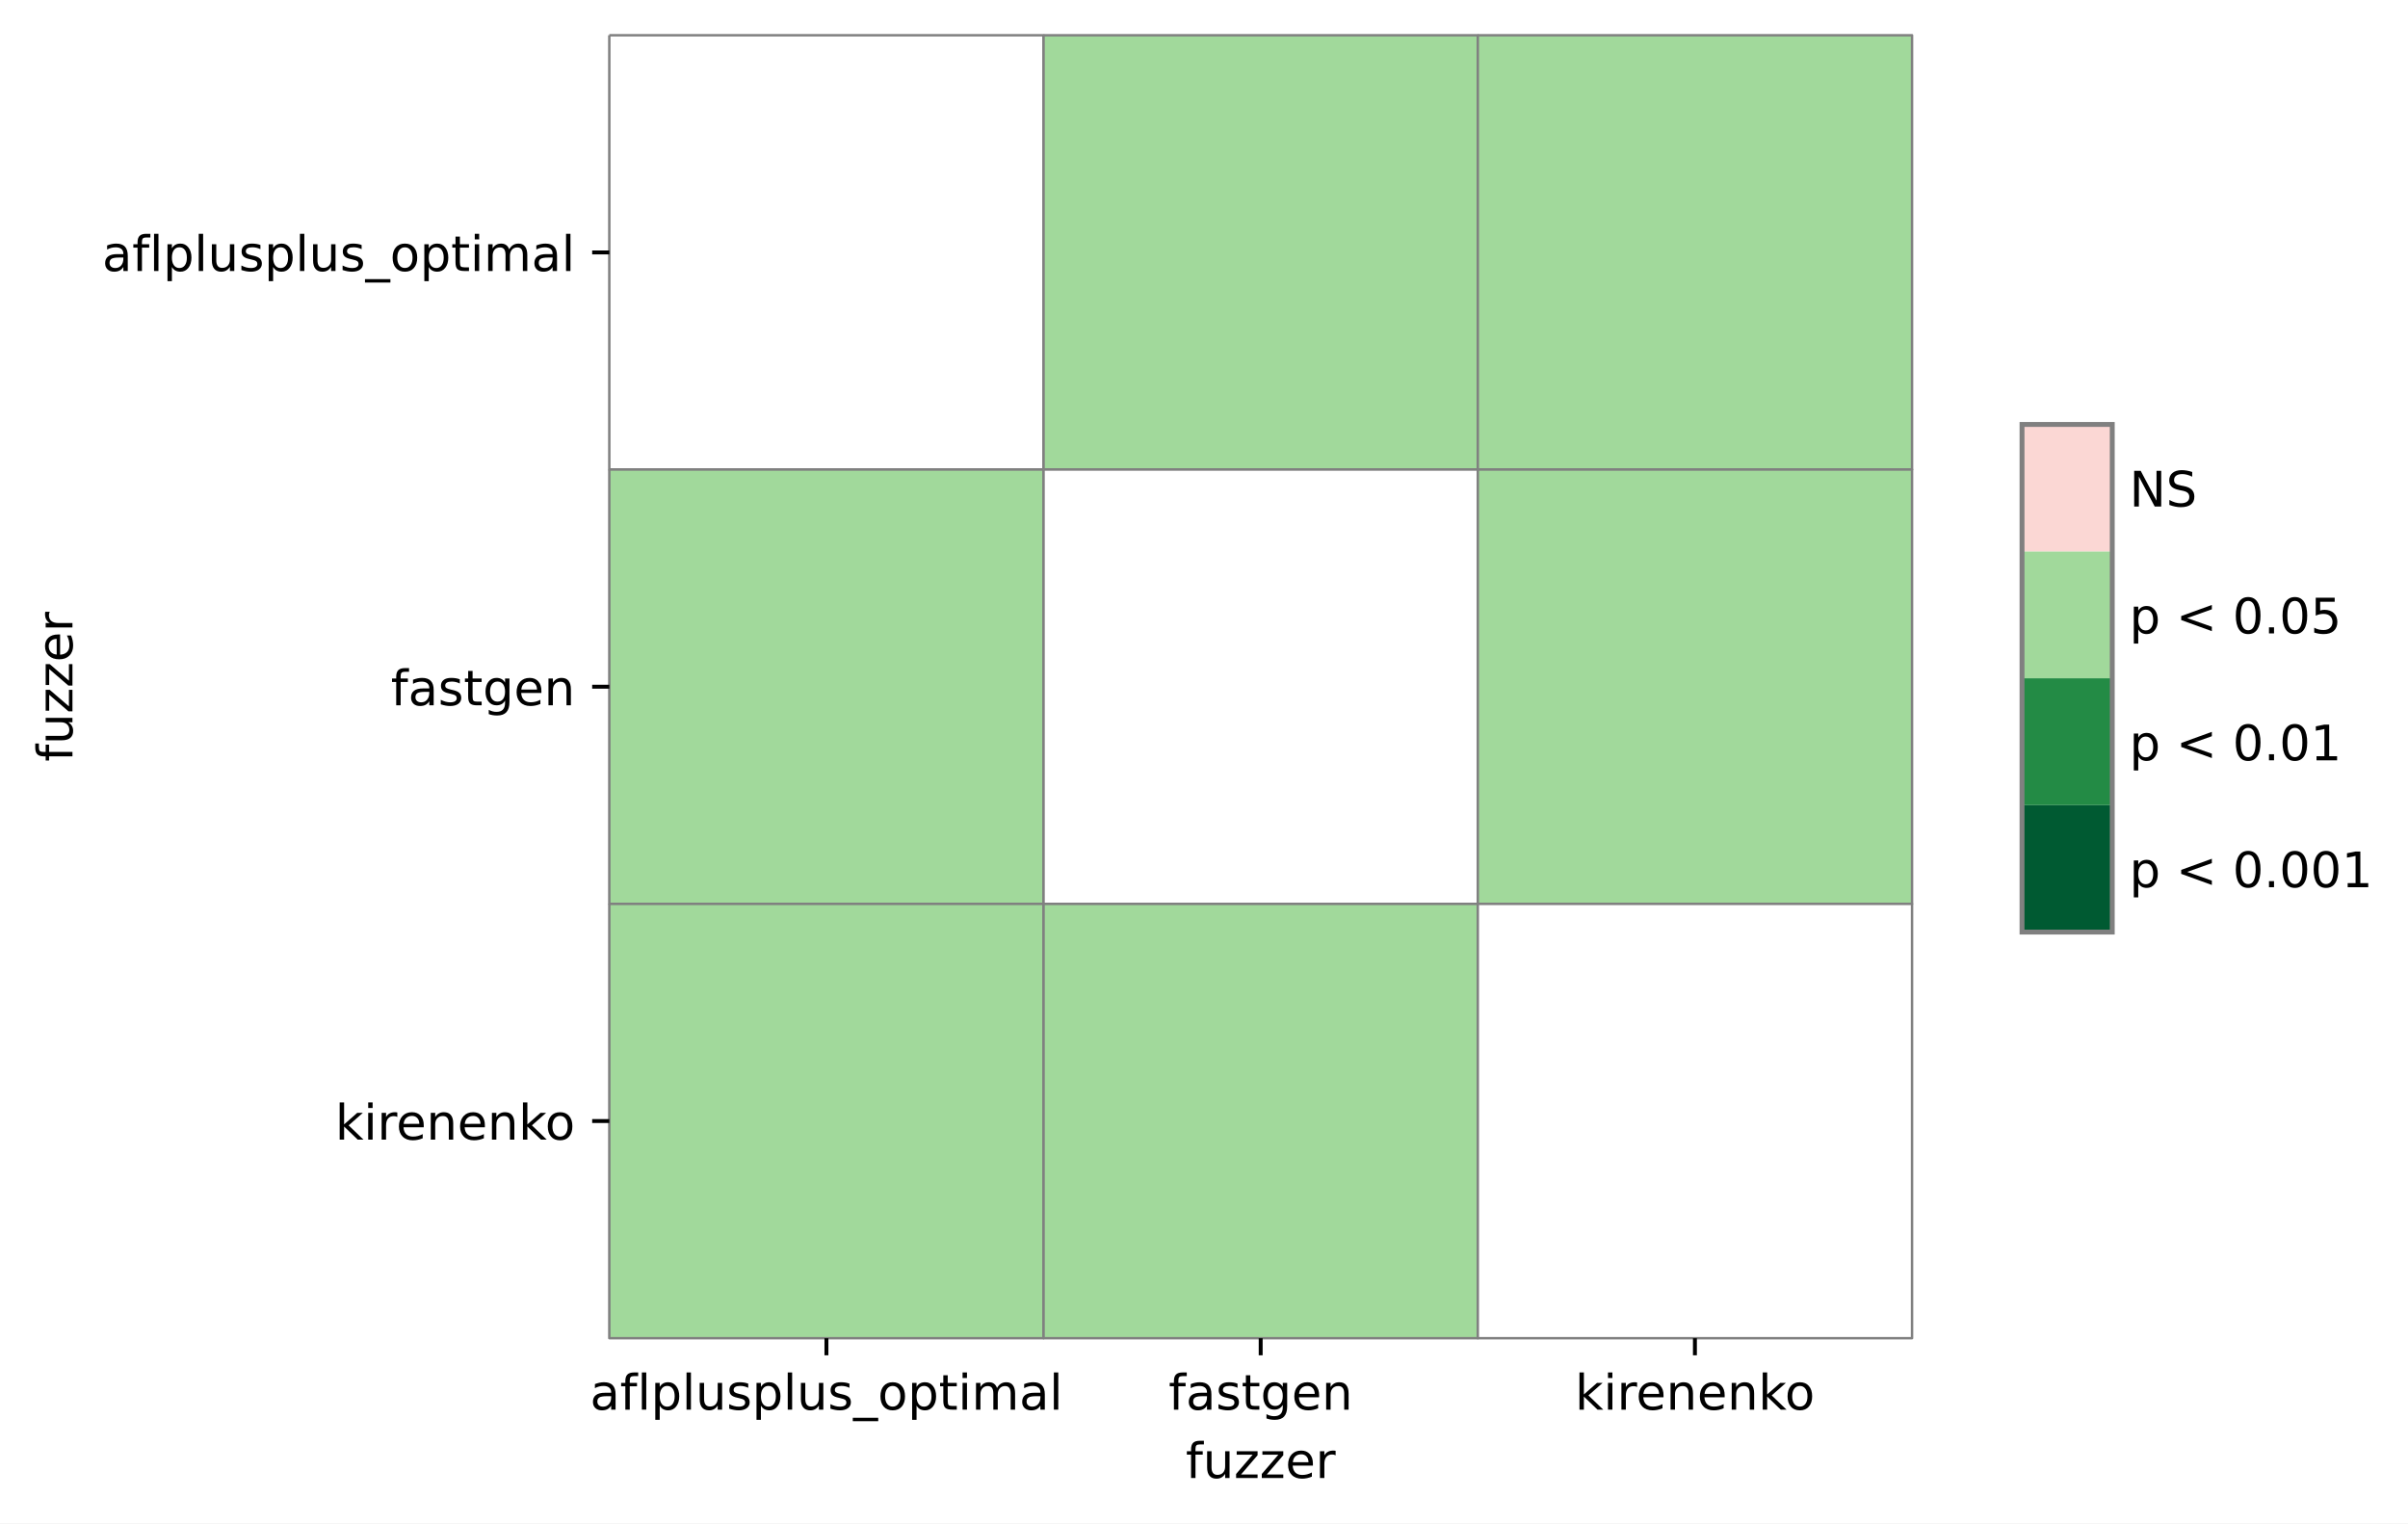
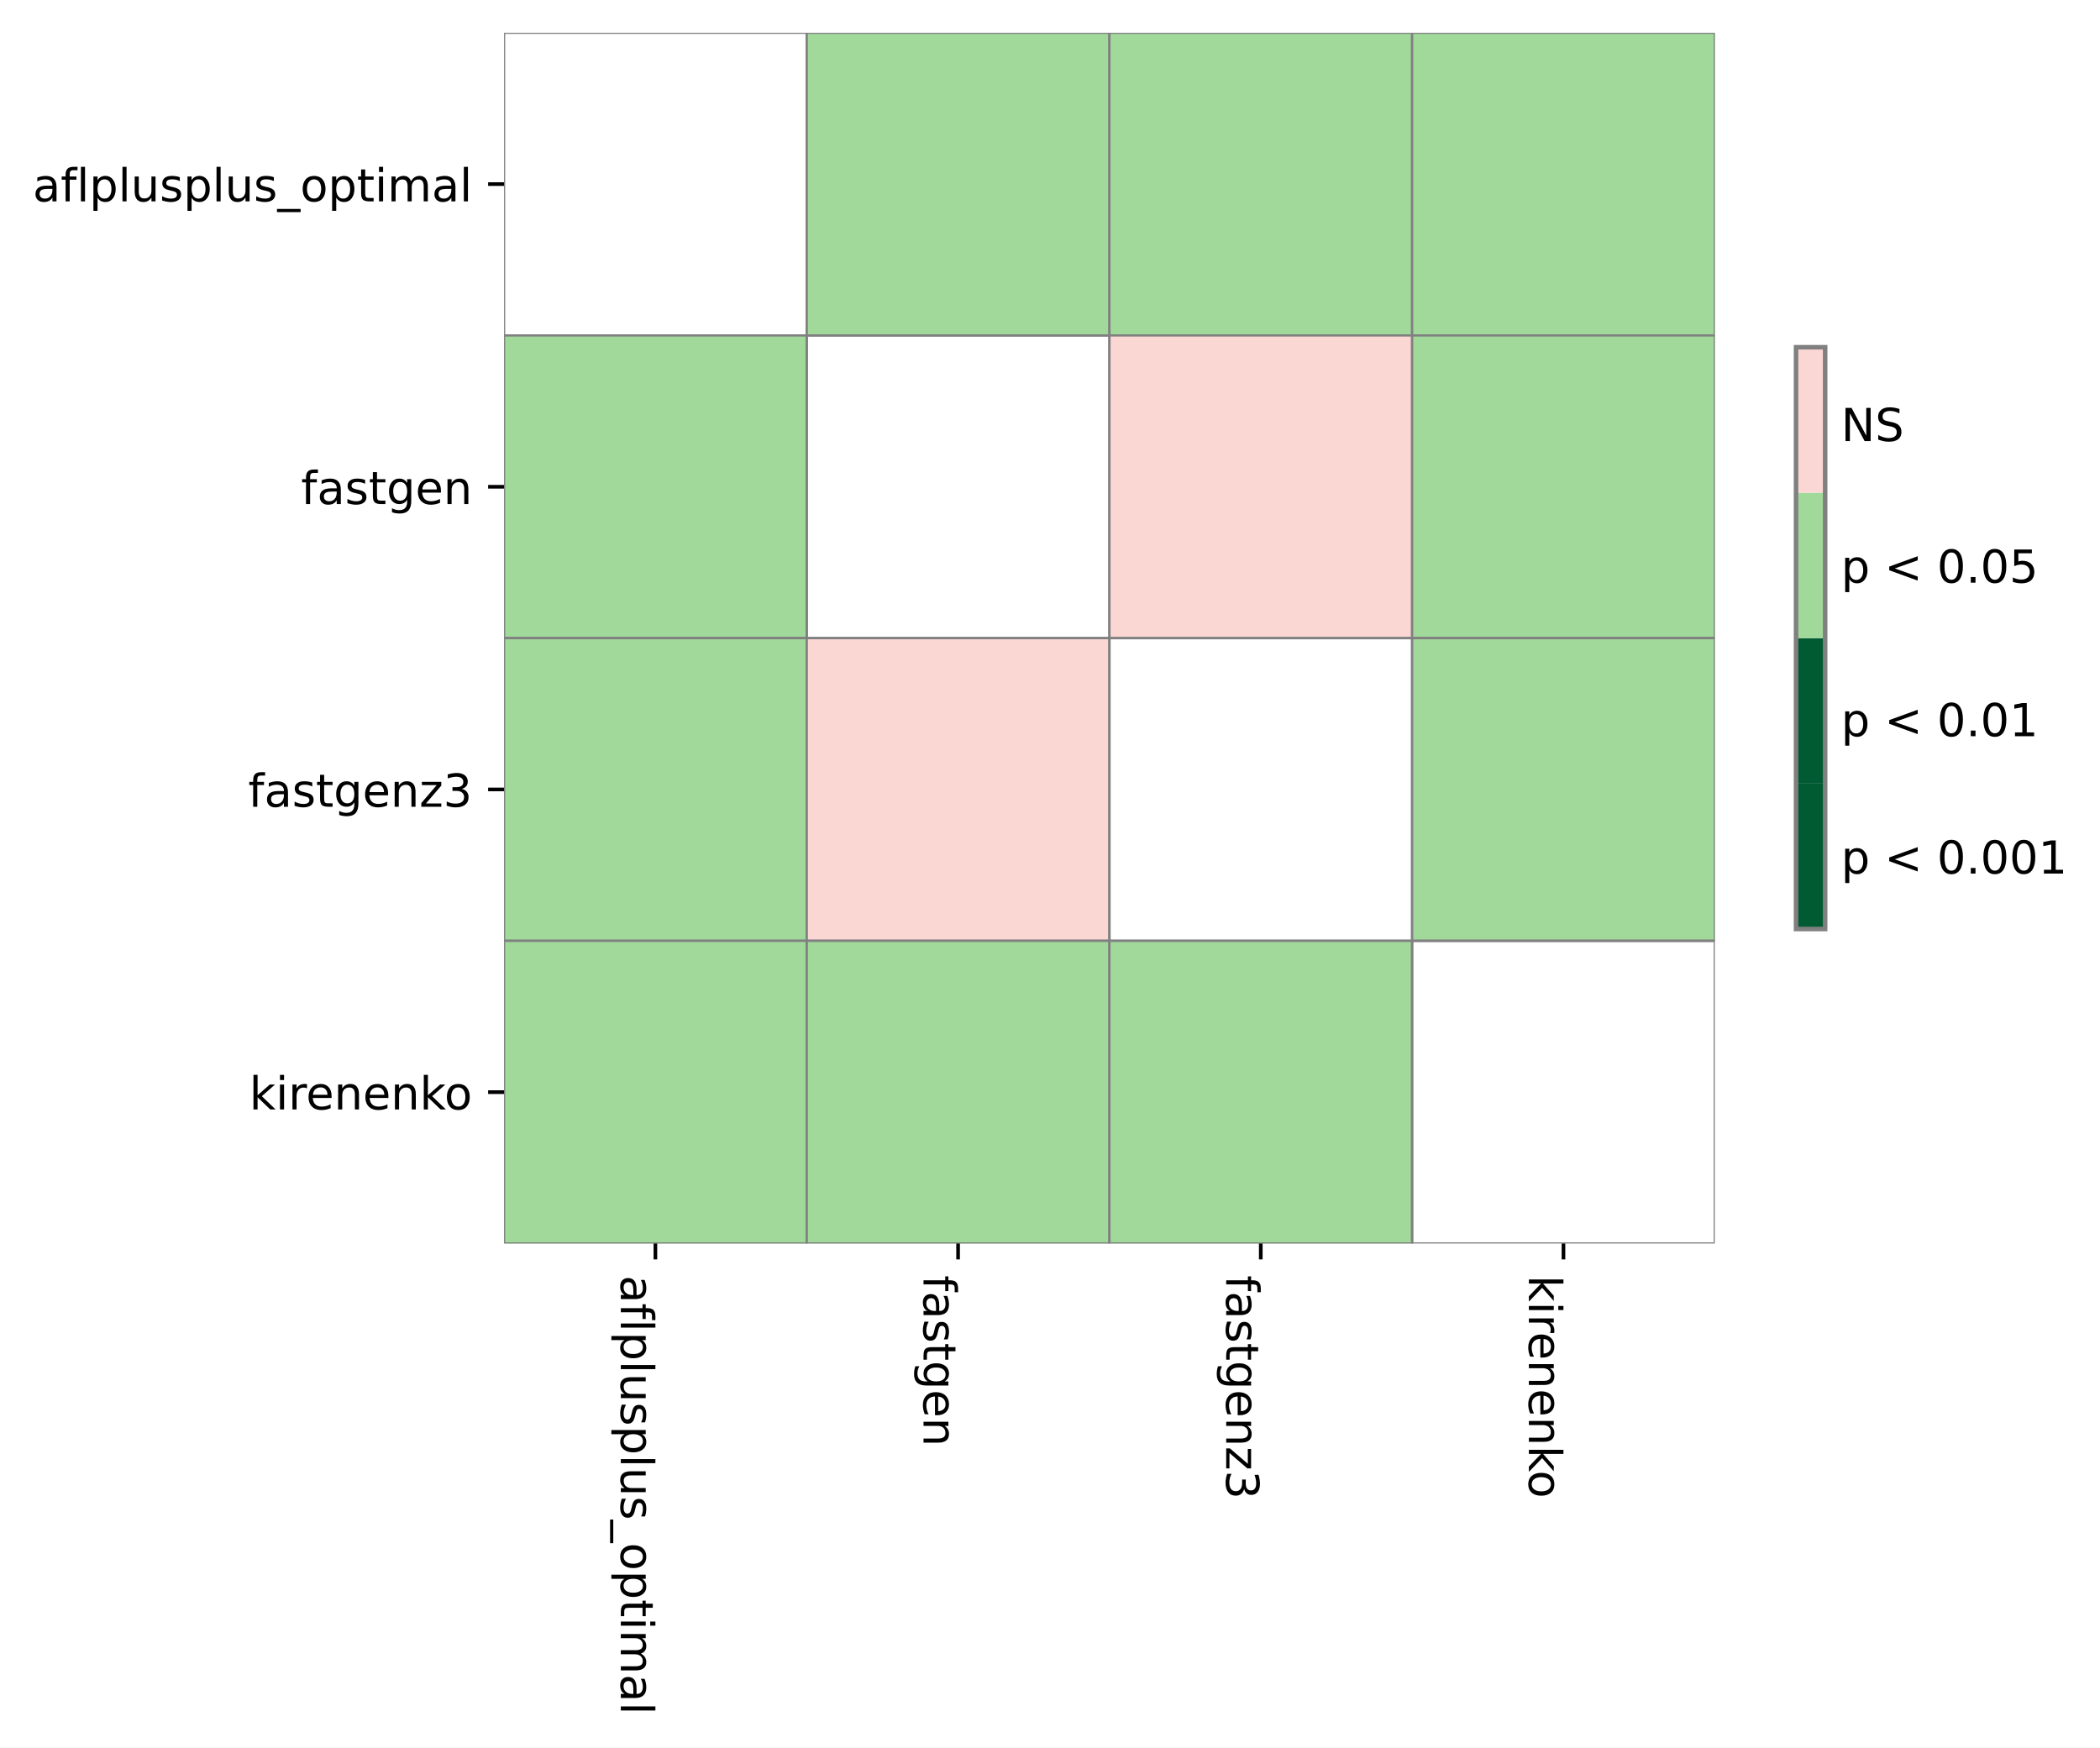
- <svg xmlns="http://www.w3.org/2000/svg" xmlns:xlink="http://www.w3.org/1999/xlink" height="311.146pt" version="1.1" viewBox="0 0 491.885 311.146" width="491.885pt">
+ <svg xmlns="http://www.w3.org/2000/svg" xmlns:xlink="http://www.w3.org/1999/xlink" height="384.098pt" version="1.1" viewBox="0 0 461.56 384.098" width="461.56pt">
  <defs>
    <style type="text/css">*{stroke-linecap:butt;stroke-linejoin:round;}</style>
  </defs>
  <g id="figure_1">
    <g id="patch_1">
-       <path d="M 0 311.146  L 491.885 311.146  L 491.885 0  L 0 0  z " style="fill:#ffffff;" />
+       <path d="M 0 384.098  L 461.56 384.098  L 461.56 -0  L 0 -0  z " style="fill:#ffffff;" />
    </g>
    <g id="axes_1">
      <g id="patch_2">
-         <path d="M 124.464 273.312  L 390.576 273.312  L 390.576 7.2  L 124.464 7.2  z " style="fill:#ffffff;" />
+         <path d="M 110.786 273.312  L 376.898 273.312  L 376.898 7.2  L 110.786 7.2  z " style="fill:#ffffff;" />
      </g>
      <g id="QuadMesh_1">
-         <path d="M 124.464 7.2  L 213.168 7.2  L 213.168 95.904  L 124.464 95.904  L 124.464 7.2  " style="fill:#ffffff;stroke:#808080;stroke-width:0.5;" />
-         <path d="M 213.168 7.2  L 301.872 7.2  L 301.872 95.904  L 213.168 95.904  L 213.168 7.2  " style="fill:#a1d99b;stroke:#808080;stroke-width:0.5;" />
-         <path d="M 301.872 7.2  L 390.576 7.2  L 390.576 95.904  L 301.872 95.904  L 301.872 7.2  " style="fill:#a1d99b;stroke:#808080;stroke-width:0.5;" />
-         <path d="M 124.464 95.904  L 213.168 95.904  L 213.168 184.608  L 124.464 184.608  L 124.464 95.904  " style="fill:#a1d99b;stroke:#808080;stroke-width:0.5;" />
-         <path d="M 213.168 95.904  L 301.872 95.904  L 301.872 184.608  L 213.168 184.608  L 213.168 95.904  " style="fill:#ffffff;stroke:#808080;stroke-width:0.5;" />
-         <path d="M 301.872 95.904  L 390.576 95.904  L 390.576 184.608  L 301.872 184.608  L 301.872 95.904  " style="fill:#a1d99b;stroke:#808080;stroke-width:0.5;" />
-         <path d="M 124.464 184.608  L 213.168 184.608  L 213.168 273.312  L 124.464 273.312  L 124.464 184.608  " style="fill:#a1d99b;stroke:#808080;stroke-width:0.5;" />
-         <path d="M 213.168 184.608  L 301.872 184.608  L 301.872 273.312  L 213.168 273.312  L 213.168 184.608  " style="fill:#a1d99b;stroke:#808080;stroke-width:0.5;" />
-         <path d="M 301.872 184.608  L 390.576 184.608  L 390.576 273.312  L 301.872 273.312  L 301.872 184.608  " style="fill:#ffffff;stroke:#808080;stroke-width:0.5;" />
+         <path clip-path="url(#p08a3fd1c54)" d="M 110.786 7.2  L 177.314 7.2  L 177.314 73.728  L 110.786 73.728  L 110.786 7.2  " style="fill:none;stroke:#808080;stroke-width:0.5;" />
+         <path clip-path="url(#p08a3fd1c54)" d="M 177.314 7.2  L 243.842 7.2  L 243.842 73.728  L 177.314 73.728  L 177.314 7.2  " style="fill:#a1d99b;stroke:#808080;stroke-width:0.5;" />
+         <path clip-path="url(#p08a3fd1c54)" d="M 243.842 7.2  L 310.37 7.2  L 310.37 73.728  L 243.842 73.728  L 243.842 7.2  " style="fill:#a1d99b;stroke:#808080;stroke-width:0.5;" />
+         <path clip-path="url(#p08a3fd1c54)" d="M 310.37 7.2  L 376.898 7.2  L 376.898 73.728  L 310.37 73.728  L 310.37 7.2  " style="fill:#a1d99b;stroke:#808080;stroke-width:0.5;" />
+         <path clip-path="url(#p08a3fd1c54)" d="M 110.786 73.728  L 177.314 73.728  L 177.314 140.256  L 110.786 140.256  L 110.786 73.728  " style="fill:#a1d99b;stroke:#808080;stroke-width:0.5;" />
+         <path clip-path="url(#p08a3fd1c54)" d="M 177.314 73.728  L 243.842 73.728  L 243.842 140.256  L 177.314 140.256  L 177.314 73.728  " style="fill:none;stroke:#808080;stroke-width:0.5;" />
+         <path clip-path="url(#p08a3fd1c54)" d="M 243.842 73.728  L 310.37 73.728  L 310.37 140.256  L 243.842 140.256  L 243.842 73.728  " style="fill:#fbd7d4;stroke:#808080;stroke-width:0.5;" />
+         <path clip-path="url(#p08a3fd1c54)" d="M 310.37 73.728  L 376.898 73.728  L 376.898 140.256  L 310.37 140.256  L 310.37 73.728  " style="fill:#a1d99b;stroke:#808080;stroke-width:0.5;" />
+         <path clip-path="url(#p08a3fd1c54)" d="M 110.786 140.256  L 177.314 140.256  L 177.314 206.784  L 110.786 206.784  L 110.786 140.256  " style="fill:#a1d99b;stroke:#808080;stroke-width:0.5;" />
+         <path clip-path="url(#p08a3fd1c54)" d="M 177.314 140.256  L 243.842 140.256  L 243.842 206.784  L 177.314 206.784  L 177.314 140.256  " style="fill:#fbd7d4;stroke:#808080;stroke-width:0.5;" />
+         <path clip-path="url(#p08a3fd1c54)" d="M 243.842 140.256  L 310.37 140.256  L 310.37 206.784  L 243.842 206.784  L 243.842 140.256  " style="fill:none;stroke:#808080;stroke-width:0.5;" />
+         <path clip-path="url(#p08a3fd1c54)" d="M 310.37 140.256  L 376.898 140.256  L 376.898 206.784  L 310.37 206.784  L 310.37 140.256  " style="fill:#a1d99b;stroke:#808080;stroke-width:0.5;" />
+         <path clip-path="url(#p08a3fd1c54)" d="M 110.786 206.784  L 177.314 206.784  L 177.314 273.312  L 110.786 273.312  L 110.786 206.784  " style="fill:#a1d99b;stroke:#808080;stroke-width:0.5;" />
+         <path clip-path="url(#p08a3fd1c54)" d="M 177.314 206.784  L 243.842 206.784  L 243.842 273.312  L 177.314 273.312  L 177.314 206.784  " style="fill:#a1d99b;stroke:#808080;stroke-width:0.5;" />
+         <path clip-path="url(#p08a3fd1c54)" d="M 243.842 206.784  L 310.37 206.784  L 310.37 273.312  L 243.842 273.312  L 243.842 206.784  " style="fill:#a1d99b;stroke:#808080;stroke-width:0.5;" />
+         <path clip-path="url(#p08a3fd1c54)" d="M 310.37 206.784  L 376.898 206.784  L 376.898 273.312  L 310.37 273.312  L 310.37 206.784  " style="fill:none;stroke:#808080;stroke-width:0.5;" />
      </g>
      <g id="matplotlib.axis_1">
        <g id="xtick_1">
          <g id="line2d_1">
            <defs>
-               <path d="M 0 0  L 0 3.5  " id="mb2e0cde70a" style="stroke:#000000;stroke-width:0.8;" />
+               <path d="M 0 0  L 0 3.5  " id="m1edd4e4ea0" style="stroke:#000000;stroke-width:0.8;" />
            </defs>
            <g>
-               <use style="stroke:#000000;stroke-width:0.8;" x="168.816" xlink:href="#mb2e0cde70a" y="273.312" />
+               <use style="stroke:#000000;stroke-width:0.8;" x="144.05" xlink:href="#m1edd4e4ea0" y="273.312" />
            </g>
          </g>
          <g id="text_1">
-             <g transform="translate(120.5231 287.9104)scale(0.1 -0.1)">
+             <g transform="translate(136.4515 280.312)rotate(-270)scale(0.1 -0.1)">
              <defs>
                <path d="M 34.281 27.484  Q 23.391 27.484 19.188 25  Q 14.984 22.516 14.984 16.5  Q 14.984 11.719 18.141 8.906  Q 21.297 6.109 26.703 6.109  Q 34.188 6.109 38.703 11.406  Q 43.219 16.703 43.219 25.484  L 43.219 27.484  z M 52.203 31.203  L 52.203 0  L 43.219 0  L 43.219 8.297  Q 40.141 3.328 35.547 0.953  Q 30.953 -1.422 24.312 -1.422  Q 15.922 -1.422 10.953 3.297  Q 6 8.016 6 15.922  Q 6 25.141 12.172 29.828  Q 18.359 34.516 30.609 34.516  L 43.219 34.516  L 43.219 35.406  Q 43.219 41.609 39.141 45  Q 35.062 48.391 27.688 48.391  Q 23 48.391 18.547 47.266  Q 14.109 46.141 10.016 43.891  L 10.016 52.203  Q 14.938 54.109 19.578 55.047  Q 24.219 56 28.609 56  Q 40.484 56 46.344 49.844  Q 52.203 43.703 52.203 31.203  z " id="DejaVuSans-97" />
                <path d="M 37.109 75.984  L 37.109 68.5  L 28.516 68.5  Q 23.688 68.5 21.797 66.547  Q 19.922 64.594 19.922 59.516  L 19.922 54.688  L 34.719 54.688  L 34.719 47.703  L 19.922 47.703  L 19.922 0  L 10.891 0  L 10.891 47.703  L 2.297 47.703  L 2.297 54.688  L 10.891 54.688  L 10.891 58.5  Q 10.891 67.625 15.141 71.797  Q 19.391 75.984 28.609 75.984  z " id="DejaVuSans-102" />
                <path d="M 9.422 75.984  L 18.406 75.984  L 18.406 0  L 9.422 0  z " id="DejaVuSans-108" />
                <path d="M 18.109 8.203  L 18.109 -20.797  L 9.078 -20.797  L 9.078 54.688  L 18.109 54.688  L 18.109 46.391  Q 20.953 51.266 25.266 53.625  Q 29.594 56 35.594 56  Q 45.562 56 51.781 48.094  Q 58.016 40.188 58.016 27.297  Q 58.016 14.406 51.781 6.484  Q 45.562 -1.422 35.594 -1.422  Q 29.594 -1.422 25.266 0.953  Q 20.953 3.328 18.109 8.203  z M 48.688 27.297  Q 48.688 37.203 44.609 42.844  Q 40.531 48.484 33.406 48.484  Q 26.266 48.484 22.188 42.844  Q 18.109 37.203 18.109 27.297  Q 18.109 17.391 22.188 11.75  Q 26.266 6.109 33.406 6.109  Q 40.531 6.109 44.609 11.75  Q 48.688 17.391 48.688 27.297  z " id="DejaVuSans-112" />
                <path d="M 8.5 21.578  L 8.5 54.688  L 17.484 54.688  L 17.484 21.922  Q 17.484 14.156 20.5 10.266  Q 23.531 6.391 29.594 6.391  Q 36.859 6.391 41.078 11.031  Q 45.312 15.672 45.312 23.688  L 45.312 54.688  L 54.297 54.688  L 54.297 0  L 45.312 0  L 45.312 8.406  Q 42.047 3.422 37.719 1  Q 33.406 -1.422 27.688 -1.422  Q 18.266 -1.422 13.375 4.438  Q 8.5 10.297 8.5 21.578  z M 31.109 56  z " id="DejaVuSans-117" />
                <path d="M 44.281 53.078  L 44.281 44.578  Q 40.484 46.531 36.375 47.5  Q 32.281 48.484 27.875 48.484  Q 21.188 48.484 17.844 46.438  Q 14.5 44.391 14.5 40.281  Q 14.5 37.156 16.891 35.375  Q 19.281 33.594 26.516 31.984  L 29.594 31.297  Q 39.156 29.25 43.188 25.516  Q 47.219 21.781 47.219 15.094  Q 47.219 7.469 41.188 3.016  Q 35.156 -1.422 24.609 -1.422  Q 20.219 -1.422 15.453 -0.562  Q 10.688 0.297 5.422 2  L 5.422 11.281  Q 10.406 8.688 15.234 7.391  Q 20.062 6.109 24.812 6.109  Q 31.156 6.109 34.562 8.281  Q 37.984 10.453 37.984 14.406  Q 37.984 18.062 35.516 20.016  Q 33.062 21.969 24.703 23.781  L 21.578 24.516  Q 13.234 26.266 9.516 29.906  Q 5.812 33.547 5.812 39.891  Q 5.812 47.609 11.281 51.797  Q 16.75 56 26.812 56  Q 31.781 56 36.172 55.266  Q 40.578 54.547 44.281 53.078  z " id="DejaVuSans-115" />
                <path d="M 50.984 -16.609  L 50.984 -23.578  L -0.984 -23.578  L -0.984 -16.609  z " id="DejaVuSans-95" />
                <path d="M 30.609 48.391  Q 23.391 48.391 19.188 42.75  Q 14.984 37.109 14.984 27.297  Q 14.984 17.484 19.156 11.844  Q 23.344 6.203 30.609 6.203  Q 37.797 6.203 41.984 11.859  Q 46.188 17.531 46.188 27.297  Q 46.188 37.016 41.984 42.703  Q 37.797 48.391 30.609 48.391  z M 30.609 56  Q 42.328 56 49.016 48.375  Q 55.719 40.766 55.719 27.297  Q 55.719 13.875 49.016 6.219  Q 42.328 -1.422 30.609 -1.422  Q 18.844 -1.422 12.172 6.219  Q 5.516 13.875 5.516 27.297  Q 5.516 40.766 12.172 48.375  Q 18.844 56 30.609 56  z " id="DejaVuSans-111" />
                <path d="M 18.312 70.219  L 18.312 54.688  L 36.812 54.688  L 36.812 47.703  L 18.312 47.703  L 18.312 18.016  Q 18.312 11.328 20.141 9.422  Q 21.969 7.516 27.594 7.516  L 36.812 7.516  L 36.812 0  L 27.594 0  Q 17.188 0 13.234 3.875  Q 9.281 7.766 9.281 18.016  L 9.281 47.703  L 2.688 47.703  L 2.688 54.688  L 9.281 54.688  L 9.281 70.219  z " id="DejaVuSans-116" />
                <path d="M 9.422 54.688  L 18.406 54.688  L 18.406 0  L 9.422 0  z M 9.422 75.984  L 18.406 75.984  L 18.406 64.594  L 9.422 64.594  z " id="DejaVuSans-105" />
                <path d="M 52 44.188  Q 55.375 50.25 60.062 53.125  Q 64.75 56 71.094 56  Q 79.641 56 84.281 50.016  Q 88.922 44.047 88.922 33.016  L 88.922 0  L 79.891 0  L 79.891 32.719  Q 79.891 40.578 77.094 44.375  Q 74.312 48.188 68.609 48.188  Q 61.625 48.188 57.562 43.547  Q 53.516 38.922 53.516 30.906  L 53.516 0  L 44.484 0  L 44.484 32.719  Q 44.484 40.625 41.703 44.406  Q 38.922 48.188 33.109 48.188  Q 26.219 48.188 22.156 43.531  Q 18.109 38.875 18.109 30.906  L 18.109 0  L 9.078 0  L 9.078 54.688  L 18.109 54.688  L 18.109 46.188  Q 21.188 51.219 25.484 53.609  Q 29.781 56 35.688 56  Q 41.656 56 45.828 52.969  Q 50 49.953 52 44.188  z " id="DejaVuSans-109" />
              </defs>
              <use xlink:href="#DejaVuSans-97" />
              <use x="61.279" xlink:href="#DejaVuSans-102" />
              <use x="96.484" xlink:href="#DejaVuSans-108" />
              <use x="124.268" xlink:href="#DejaVuSans-112" />
              <use x="187.744" xlink:href="#DejaVuSans-108" />
              <use x="215.527" xlink:href="#DejaVuSans-117" />
              <use x="278.906" xlink:href="#DejaVuSans-115" />
              <use x="331.006" xlink:href="#DejaVuSans-112" />
              <use x="394.482" xlink:href="#DejaVuSans-108" />
              <use x="422.266" xlink:href="#DejaVuSans-117" />
              <use x="485.645" xlink:href="#DejaVuSans-115" />
              <use x="537.744" xlink:href="#DejaVuSans-95" />
              <use x="587.744" xlink:href="#DejaVuSans-111" />
              <use x="648.926" xlink:href="#DejaVuSans-112" />
              <use x="712.402" xlink:href="#DejaVuSans-116" />
              <use x="751.611" xlink:href="#DejaVuSans-105" />
              <use x="779.395" xlink:href="#DejaVuSans-109" />
              <use x="876.807" xlink:href="#DejaVuSans-97" />
              <use x="938.086" xlink:href="#DejaVuSans-108" />
            </g>
          </g>
        </g>
        <g id="xtick_2">
          <g id="line2d_2">
            <g>
-               <use style="stroke:#000000;stroke-width:0.8;" x="257.52" xlink:href="#mb2e0cde70a" y="273.312" />
+               <use style="stroke:#000000;stroke-width:0.8;" x="210.578" xlink:href="#m1edd4e4ea0" y="273.312" />
            </g>
          </g>
          <g id="text_2">
-             <g transform="translate(238.7115 287.9104)scale(0.1 -0.1)">
+             <g transform="translate(202.9795 280.312)rotate(-270)scale(0.1 -0.1)">
              <defs>
                <path d="M 45.406 27.984  Q 45.406 37.75 41.375 43.109  Q 37.359 48.484 30.078 48.484  Q 22.859 48.484 18.828 43.109  Q 14.797 37.75 14.797 27.984  Q 14.797 18.266 18.828 12.891  Q 22.859 7.516 30.078 7.516  Q 37.359 7.516 41.375 12.891  Q 45.406 18.266 45.406 27.984  z M 54.391 6.781  Q 54.391 -7.172 48.188 -13.984  Q 42 -20.797 29.203 -20.797  Q 24.469 -20.797 20.266 -20.094  Q 16.062 -19.391 12.109 -17.922  L 12.109 -9.188  Q 16.062 -11.328 19.922 -12.344  Q 23.781 -13.375 27.781 -13.375  Q 36.625 -13.375 41.016 -8.766  Q 45.406 -4.156 45.406 5.172  L 45.406 9.625  Q 42.625 4.781 38.281 2.391  Q 33.938 0 27.875 0  Q 17.828 0 11.672 7.656  Q 5.516 15.328 5.516 27.984  Q 5.516 40.672 11.672 48.328  Q 17.828 56 27.875 56  Q 33.938 56 38.281 53.609  Q 42.625 51.219 45.406 46.391  L 45.406 54.688  L 54.391 54.688  z " id="DejaVuSans-103" />
                <path d="M 56.203 29.594  L 56.203 25.203  L 14.891 25.203  Q 15.484 15.922 20.484 11.062  Q 25.484 6.203 34.422 6.203  Q 39.594 6.203 44.453 7.469  Q 49.312 8.734 54.109 11.281  L 54.109 2.781  Q 49.266 0.734 44.188 -0.344  Q 39.109 -1.422 33.891 -1.422  Q 20.797 -1.422 13.156 6.188  Q 5.516 13.812 5.516 26.812  Q 5.516 40.234 12.766 48.109  Q 20.016 56 32.328 56  Q 43.359 56 49.781 48.891  Q 56.203 41.797 56.203 29.594  z M 47.219 32.234  Q 47.125 39.594 43.094 43.984  Q 39.062 48.391 32.422 48.391  Q 24.906 48.391 20.391 44.141  Q 15.875 39.891 15.188 32.172  z " id="DejaVuSans-101" />
                <path d="M 54.891 33.016  L 54.891 0  L 45.906 0  L 45.906 32.719  Q 45.906 40.484 42.875 44.328  Q 39.844 48.188 33.797 48.188  Q 26.516 48.188 22.312 43.547  Q 18.109 38.922 18.109 30.906  L 18.109 0  L 9.078 0  L 9.078 54.688  L 18.109 54.688  L 18.109 46.188  Q 21.344 51.125 25.703 53.562  Q 30.078 56 35.797 56  Q 45.219 56 50.047 50.172  Q 54.891 44.344 54.891 33.016  z " id="DejaVuSans-110" />
              </defs>
              <use xlink:href="#DejaVuSans-102" />
              <use x="35.205" xlink:href="#DejaVuSans-97" />
              <use x="96.484" xlink:href="#DejaVuSans-115" />
              <use x="148.584" xlink:href="#DejaVuSans-116" />
              <use x="187.793" xlink:href="#DejaVuSans-103" />
              <use x="251.27" xlink:href="#DejaVuSans-101" />
              <use x="312.793" xlink:href="#DejaVuSans-110" />
            </g>
          </g>
        </g>
        <g id="xtick_3">
          <g id="line2d_3">
            <g>
-               <use style="stroke:#000000;stroke-width:0.8;" x="346.224" xlink:href="#mb2e0cde70a" y="273.312" />
+               <use style="stroke:#000000;stroke-width:0.8;" x="277.106" xlink:href="#m1edd4e4ea0" y="273.312" />
            </g>
          </g>
          <g id="text_3">
-             <g transform="translate(321.7327 287.9104)scale(0.1 -0.1)">
+             <g transform="translate(269.5075 280.312)rotate(-270)scale(0.1 -0.1)">
+               <defs>
+                 <path d="M 5.516 54.688  L 48.188 54.688  L 48.188 46.484  L 14.406 7.172  L 48.188 7.172  L 48.188 0  L 4.297 0  L 4.297 8.203  L 38.094 47.516  L 5.516 47.516  z " id="DejaVuSans-122" />
+                 <path d="M 40.578 39.312  Q 47.656 37.797 51.625 33  Q 55.609 28.219 55.609 21.188  Q 55.609 10.406 48.188 4.484  Q 40.766 -1.422 27.094 -1.422  Q 22.516 -1.422 17.656 -0.516  Q 12.797 0.391 7.625 2.203  L 7.625 11.719  Q 11.719 9.328 16.594 8.109  Q 21.484 6.891 26.812 6.891  Q 36.078 6.891 40.938 10.547  Q 45.797 14.203 45.797 21.188  Q 45.797 27.641 41.281 31.266  Q 36.766 34.906 28.719 34.906  L 20.219 34.906  L 20.219 43.016  L 29.109 43.016  Q 36.375 43.016 40.234 45.922  Q 44.094 48.828 44.094 54.297  Q 44.094 59.906 40.109 62.906  Q 36.141 65.922 28.719 65.922  Q 24.656 65.922 20.016 65.031  Q 15.375 64.156 9.812 62.312  L 9.812 71.094  Q 15.438 72.656 20.344 73.438  Q 25.25 74.219 29.594 74.219  Q 40.828 74.219 47.359 69.109  Q 53.906 64.016 53.906 55.328  Q 53.906 49.266 50.438 45.094  Q 46.969 40.922 40.578 39.312  z " id="DejaVuSans-51" />
+               </defs>
+               <use xlink:href="#DejaVuSans-102" />
+               <use x="35.205" xlink:href="#DejaVuSans-97" />
+               <use x="96.484" xlink:href="#DejaVuSans-115" />
+               <use x="148.584" xlink:href="#DejaVuSans-116" />
+               <use x="187.793" xlink:href="#DejaVuSans-103" />
+               <use x="251.27" xlink:href="#DejaVuSans-101" />
+               <use x="312.793" xlink:href="#DejaVuSans-110" />
+               <use x="376.172" xlink:href="#DejaVuSans-122" />
+               <use x="428.662" xlink:href="#DejaVuSans-51" />
+             </g>
+           </g>
+         </g>
+         <g id="xtick_4">
+           <g id="line2d_4">
+             <g>
+               <use style="stroke:#000000;stroke-width:0.8;" x="343.634" xlink:href="#m1edd4e4ea0" y="273.312" />
+             </g>
+           </g>
+           <g id="text_4">
+             <g transform="translate(336.0355 280.312)rotate(-270)scale(0.1 -0.1)">
              <defs>
                <path d="M 9.078 75.984  L 18.109 75.984  L 18.109 31.109  L 44.922 54.688  L 56.391 54.688  L 27.391 29.109  L 57.625 0  L 45.906 0  L 18.109 26.703  L 18.109 0  L 9.078 0  z " id="DejaVuSans-107" />
                <path d="M 41.109 46.297  Q 39.594 47.172 37.812 47.578  Q 36.031 48 33.891 48  Q 26.266 48 22.188 43.047  Q 18.109 38.094 18.109 28.812  L 18.109 0  L 9.078 0  L 9.078 54.688  L 18.109 54.688  L 18.109 46.188  Q 20.953 51.172 25.484 53.578  Q 30.031 56 36.531 56  Q 37.453 56 38.578 55.875  Q 39.703 55.766 41.062 55.516  z " id="DejaVuSans-114" />
              </defs>
              <use xlink:href="#DejaVuSans-107" />
              <use x="57.91" xlink:href="#DejaVuSans-105" />
              <use x="85.693" xlink:href="#DejaVuSans-114" />
              <use x="124.557" xlink:href="#DejaVuSans-101" />
              <use x="186.08" xlink:href="#DejaVuSans-110" />
              <use x="249.459" xlink:href="#DejaVuSans-101" />
              <use x="310.982" xlink:href="#DejaVuSans-110" />
              <use x="374.361" xlink:href="#DejaVuSans-107" />
              <use x="428.646" xlink:href="#DejaVuSans-111" />
            </g>
          </g>
        </g>
-         <g id="text_4">
-           <g transform="translate(242.2107 301.8667)scale(0.1 -0.1)">
-             <defs>
-               <path d="M 5.516 54.688  L 48.188 54.688  L 48.188 46.484  L 14.406 7.172  L 48.188 7.172  L 48.188 0  L 4.297 0  L 4.297 8.203  L 38.094 47.516  L 5.516 47.516  z " id="DejaVuSans-122" />
-             </defs>
-             <use xlink:href="#DejaVuSans-102" />
-             <use x="35.205" xlink:href="#DejaVuSans-117" />
-             <use x="98.584" xlink:href="#DejaVuSans-122" />
-             <use x="151.074" xlink:href="#DejaVuSans-122" />
-             <use x="203.564" xlink:href="#DejaVuSans-101" />
-             <use x="265.088" xlink:href="#DejaVuSans-114" />
-           </g>
-         </g>
      </g>
      <g id="matplotlib.axis_2">
        <g id="ytick_1">
-           <g id="line2d_4">
+           <g id="line2d_5">
            <defs>
-               <path d="M 0 0  L -3.5 0  " id="mb759fb29e7" style="stroke:#000000;stroke-width:0.8;" />
+               <path d="M 0 0  L -3.5 0  " id="mf54e2e71ca" style="stroke:#000000;stroke-width:0.8;" />
            </defs>
            <g>
-               <use style="stroke:#000000;stroke-width:0.8;" x="124.464" xlink:href="#mb759fb29e7" y="51.552" />
+               <use style="stroke:#000000;stroke-width:0.8;" x="110.786" xlink:href="#mf54e2e71ca" y="40.464" />
            </g>
          </g>
          <g id="text_5">
-             <g transform="translate(20.87813 55.35122)scale(0.1 -0.1)">
+             <g transform="translate(7.2 44.26322)scale(0.1 -0.1)">
              <use xlink:href="#DejaVuSans-97" />
              <use x="61.279" xlink:href="#DejaVuSans-102" />
              <use x="96.484" xlink:href="#DejaVuSans-108" />
              <use x="124.268" xlink:href="#DejaVuSans-112" />
              <use x="187.744" xlink:href="#DejaVuSans-108" />
              <use x="215.527" xlink:href="#DejaVuSans-117" />
              <use x="278.906" xlink:href="#DejaVuSans-115" />
              <use x="331.006" xlink:href="#DejaVuSans-112" />
              <use x="394.482" xlink:href="#DejaVuSans-108" />
              <use x="422.266" xlink:href="#DejaVuSans-117" />
              <use x="485.645" xlink:href="#DejaVuSans-115" />
              <use x="537.744" xlink:href="#DejaVuSans-95" />
              <use x="587.744" xlink:href="#DejaVuSans-111" />
              <use x="648.926" xlink:href="#DejaVuSans-112" />
              <use x="712.402" xlink:href="#DejaVuSans-116" />
              <use x="751.611" xlink:href="#DejaVuSans-105" />
              <use x="779.395" xlink:href="#DejaVuSans-109" />
              <use x="876.807" xlink:href="#DejaVuSans-97" />
              <use x="938.086" xlink:href="#DejaVuSans-108" />
            </g>
          </g>
        </g>
        <g id="ytick_2">
-           <g id="line2d_5">
-             <g>
-               <use style="stroke:#000000;stroke-width:0.8;" x="124.464" xlink:href="#mb759fb29e7" y="140.256" />
+           <g id="line2d_6">
+             <g>
+               <use style="stroke:#000000;stroke-width:0.8;" x="110.786" xlink:href="#mf54e2e71ca" y="106.992" />
            </g>
          </g>
          <g id="text_6">
-             <g transform="translate(79.84687 144.0552)scale(0.1 -0.1)">
+             <g transform="translate(66.16875 110.7912)scale(0.1 -0.1)">
              <use xlink:href="#DejaVuSans-102" />
              <use x="35.205" xlink:href="#DejaVuSans-97" />
              <use x="96.484" xlink:href="#DejaVuSans-115" />
              <use x="148.584" xlink:href="#DejaVuSans-116" />
              <use x="187.793" xlink:href="#DejaVuSans-103" />
              <use x="251.27" xlink:href="#DejaVuSans-101" />
              <use x="312.793" xlink:href="#DejaVuSans-110" />
            </g>
          </g>
        </g>
        <g id="ytick_3">
-           <g id="line2d_6">
-             <g>
-               <use style="stroke:#000000;stroke-width:0.8;" x="124.464" xlink:href="#mb759fb29e7" y="228.96" />
+           <g id="line2d_7">
+             <g>
+               <use style="stroke:#000000;stroke-width:0.8;" x="110.786" xlink:href="#mf54e2e71ca" y="173.52" />
            </g>
          </g>
          <g id="text_7">
-             <g transform="translate(68.48125 232.7592)scale(0.1 -0.1)">
+             <g transform="translate(54.55781 177.3192)scale(0.1 -0.1)">
+               <use xlink:href="#DejaVuSans-102" />
+               <use x="35.205" xlink:href="#DejaVuSans-97" />
+               <use x="96.484" xlink:href="#DejaVuSans-115" />
+               <use x="148.584" xlink:href="#DejaVuSans-116" />
+               <use x="187.793" xlink:href="#DejaVuSans-103" />
+               <use x="251.27" xlink:href="#DejaVuSans-101" />
+               <use x="312.793" xlink:href="#DejaVuSans-110" />
+               <use x="376.172" xlink:href="#DejaVuSans-122" />
+               <use x="428.662" xlink:href="#DejaVuSans-51" />
+             </g>
+           </g>
+         </g>
+         <g id="ytick_4">
+           <g id="line2d_8">
+             <g>
+               <use style="stroke:#000000;stroke-width:0.8;" x="110.786" xlink:href="#mf54e2e71ca" y="240.048" />
+             </g>
+           </g>
+           <g id="text_8">
+             <g transform="translate(54.80313 243.8472)scale(0.1 -0.1)">
              <use xlink:href="#DejaVuSans-107" />
              <use x="57.91" xlink:href="#DejaVuSans-105" />
              <use x="85.693" xlink:href="#DejaVuSans-114" />
              <use x="124.557" xlink:href="#DejaVuSans-101" />
              <use x="186.08" xlink:href="#DejaVuSans-110" />
              <use x="249.459" xlink:href="#DejaVuSans-101" />
              <use x="310.982" xlink:href="#DejaVuSans-110" />
              <use x="374.361" xlink:href="#DejaVuSans-107" />
              <use x="428.646" xlink:href="#DejaVuSans-111" />
            </g>
          </g>
        </g>
-         <g id="text_8">
-           <g transform="translate(14.79844 155.5654)rotate(-90)scale(0.1 -0.1)">
-             <use xlink:href="#DejaVuSans-102" />
-             <use x="35.205" xlink:href="#DejaVuSans-117" />
-             <use x="98.584" xlink:href="#DejaVuSans-122" />
-             <use x="151.074" xlink:href="#DejaVuSans-122" />
-             <use x="203.564" xlink:href="#DejaVuSans-101" />
-             <use x="265.088" xlink:href="#DejaVuSans-114" />
-           </g>
-         </g>
      </g>
    </g>
    <g id="axes_2">
      <g id="patch_3">
-         <path clip-path="url(#pc52fc4b9d1)" d="M 413.04 190.368  L 413.04 164.448  L 413.04 112.608  L 413.04 86.688  L 431.472 86.688  L 431.472 112.608  L 431.472 164.448  L 431.472 190.368  z " style="fill:#ffffff;stroke:#ffffff;stroke-linejoin:miter;stroke-width:0.01;" />
+         <path clip-path="url(#pfb01daf0a1)" d="M 394.754 204.192  L 394.754 172.224  L 394.754 108.288  L 394.754 76.32  L 401.148 76.32  L 401.148 108.288  L 401.148 172.224  L 401.148 204.192  z " style="fill:#ffffff;stroke:#ffffff;stroke-linejoin:miter;stroke-width:0.01;" />
      </g>
      <g id="QuadMesh_2">
-         <path clip-path="url(#pc52fc4b9d1)" d="M 413.04 190.368  L 431.472 190.368  L 431.472 164.448  L 413.04 164.448  L 413.04 190.368  " style="fill:#005a32;" />
-         <path clip-path="url(#pc52fc4b9d1)" d="M 413.04 164.448  L 431.472 164.448  L 431.472 138.528  L 413.04 138.528  L 413.04 164.448  " style="fill:#238b45;" />
-         <path clip-path="url(#pc52fc4b9d1)" d="M 413.04 138.528  L 431.472 138.528  L 431.472 112.608  L 413.04 112.608  L 413.04 138.528  " style="fill:#a1d99b;" />
-         <path clip-path="url(#pc52fc4b9d1)" d="M 413.04 112.608  L 431.472 112.608  L 431.472 86.688  L 413.04 86.688  L 413.04 112.608  " style="fill:#fbd7d4;" />
+         <path clip-path="url(#pfb01daf0a1)" d="M 394.754 204.192  L 401.148 204.192  L 401.148 172.224  L 394.754 172.224  L 394.754 204.192  " style="fill:#005a32;" />
+         <path clip-path="url(#pfb01daf0a1)" d="M 394.754 172.224  L 401.148 172.224  L 401.148 140.256  L 394.754 140.256  L 394.754 172.224  " style="fill:#005a32;" />
+         <path clip-path="url(#pfb01daf0a1)" d="M 394.754 140.256  L 401.148 140.256  L 401.148 108.288  L 394.754 108.288  L 394.754 140.256  " style="fill:#a1d99b;" />
+         <path clip-path="url(#pfb01daf0a1)" d="M 394.754 108.288  L 401.148 108.288  L 401.148 76.32  L 394.754 76.32  L 394.754 108.288  " style="fill:#fbd7d4;" />
      </g>
      <g id="matplotlib.axis_3" />
      <g id="matplotlib.axis_4">
-         <g id="ytick_4">
-           <g id="line2d_7" />
+         <g id="ytick_5">
+           <g id="line2d_9" />
          <g id="text_9">
-             <g transform="translate(434.9721 181.2072)scale(0.1 -0.1)">
+             <g transform="translate(404.6475 192.0072)scale(0.1 -0.1)">
              <defs>
                <path id="DejaVuSans-32" />
                <path d="M 73.188 49.219  L 22.797 31.297  L 73.188 13.484  L 73.188 4.594  L 10.594 27.297  L 10.594 35.406  L 73.188 58.109  z " id="DejaVuSans-60" />
                <path d="M 31.781 66.406  Q 24.172 66.406 20.328 58.906  Q 16.5 51.422 16.5 36.375  Q 16.5 21.391 20.328 13.891  Q 24.172 6.391 31.781 6.391  Q 39.453 6.391 43.281 13.891  Q 47.125 21.391 47.125 36.375  Q 47.125 51.422 43.281 58.906  Q 39.453 66.406 31.781 66.406  z M 31.781 74.219  Q 44.047 74.219 50.516 64.516  Q 56.984 54.828 56.984 36.375  Q 56.984 17.969 50.516 8.266  Q 44.047 -1.422 31.781 -1.422  Q 19.531 -1.422 13.062 8.266  Q 6.594 17.969 6.594 36.375  Q 6.594 54.828 13.062 64.516  Q 19.531 74.219 31.781 74.219  z " id="DejaVuSans-48" />
                <path d="M 10.688 12.406  L 21 12.406  L 21 0  L 10.688 0  z " id="DejaVuSans-46" />
                <path d="M 12.406 8.297  L 28.516 8.297  L 28.516 63.922  L 10.984 60.406  L 10.984 69.391  L 28.422 72.906  L 38.281 72.906  L 38.281 8.297  L 54.391 8.297  L 54.391 0  L 12.406 0  z " id="DejaVuSans-49" />
              </defs>
              <use xlink:href="#DejaVuSans-112" />
              <use x="63.477" xlink:href="#DejaVuSans-32" />
              <use x="95.264" xlink:href="#DejaVuSans-60" />
              <use x="179.053" xlink:href="#DejaVuSans-32" />
              <use x="210.84" xlink:href="#DejaVuSans-48" />
              <use x="274.463" xlink:href="#DejaVuSans-46" />
              <use x="306.25" xlink:href="#DejaVuSans-48" />
              <use x="369.873" xlink:href="#DejaVuSans-48" />
              <use x="433.496" xlink:href="#DejaVuSans-49" />
            </g>
          </g>
        </g>
-         <g id="ytick_5">
-           <g id="line2d_8" />
+         <g id="ytick_6">
+           <g id="line2d_10" />
          <g id="text_10">
-             <g transform="translate(434.9721 155.2872)scale(0.1 -0.1)">
+             <g transform="translate(404.6475 161.8152)scale(0.1 -0.1)">
              <use xlink:href="#DejaVuSans-112" />
              <use x="63.477" xlink:href="#DejaVuSans-32" />
              <use x="95.264" xlink:href="#DejaVuSans-60" />
              <use x="179.053" xlink:href="#DejaVuSans-32" />
              <use x="210.84" xlink:href="#DejaVuSans-48" />
              <use x="274.463" xlink:href="#DejaVuSans-46" />
              <use x="306.25" xlink:href="#DejaVuSans-48" />
              <use x="369.873" xlink:href="#DejaVuSans-49" />
            </g>
          </g>
        </g>
-         <g id="ytick_6">
-           <g id="line2d_9" />
+         <g id="ytick_7">
+           <g id="line2d_11" />
          <g id="text_11">
-             <g transform="translate(434.9721 129.3672)scale(0.1 -0.1)">
+             <g transform="translate(404.6475 128.0712)scale(0.1 -0.1)">
              <defs>
                <path d="M 10.797 72.906  L 49.516 72.906  L 49.516 64.594  L 19.828 64.594  L 19.828 46.734  Q 21.969 47.469 24.109 47.828  Q 26.266 48.188 28.422 48.188  Q 40.625 48.188 47.75 41.5  Q 54.891 34.812 54.891 23.391  Q 54.891 11.625 47.562 5.094  Q 40.234 -1.422 26.906 -1.422  Q 22.312 -1.422 17.547 -0.641  Q 12.797 0.141 7.719 1.703  L 7.719 11.625  Q 12.109 9.234 16.797 8.062  Q 21.484 6.891 26.703 6.891  Q 35.156 6.891 40.078 11.328  Q 45.016 15.766 45.016 23.391  Q 45.016 31 40.078 35.438  Q 35.156 39.891 26.703 39.891  Q 22.75 39.891 18.812 39.016  Q 14.891 38.141 10.797 36.281  z " id="DejaVuSans-53" />
              </defs>
              <use xlink:href="#DejaVuSans-112" />
              <use x="63.477" xlink:href="#DejaVuSans-32" />
              <use x="95.264" xlink:href="#DejaVuSans-60" />
              <use x="179.053" xlink:href="#DejaVuSans-32" />
              <use x="210.84" xlink:href="#DejaVuSans-48" />
              <use x="274.463" xlink:href="#DejaVuSans-46" />
              <use x="306.25" xlink:href="#DejaVuSans-48" />
              <use x="369.873" xlink:href="#DejaVuSans-53" />
            </g>
          </g>
        </g>
-         <g id="ytick_7">
-           <g id="line2d_10" />
+         <g id="ytick_8">
+           <g id="line2d_12" />
          <g id="text_12">
-             <g transform="translate(434.9721 103.4472)scale(0.1 -0.1)">
+             <g transform="translate(404.6475 96.94448)scale(0.1 -0.1)">
              <defs>
                <path d="M 9.812 72.906  L 23.094 72.906  L 55.422 11.922  L 55.422 72.906  L 64.984 72.906  L 64.984 0  L 51.703 0  L 19.391 60.984  L 19.391 0  L 9.812 0  z " id="DejaVuSans-78" />
                <path d="M 53.516 70.516  L 53.516 60.891  Q 47.906 63.578 42.922 64.891  Q 37.938 66.219 33.297 66.219  Q 25.25 66.219 20.875 63.094  Q 16.5 59.969 16.5 54.203  Q 16.5 49.359 19.406 46.891  Q 22.312 44.438 30.422 42.922  L 36.375 41.703  Q 47.406 39.594 52.656 34.297  Q 57.906 29 57.906 20.125  Q 57.906 9.516 50.797 4.047  Q 43.703 -1.422 29.984 -1.422  Q 24.812 -1.422 18.969 -0.25  Q 13.141 0.922 6.891 3.219  L 6.891 13.375  Q 12.891 10.016 18.656 8.297  Q 24.422 6.594 29.984 6.594  Q 38.422 6.594 43.016 9.906  Q 47.609 13.234 47.609 19.391  Q 47.609 24.75 44.312 27.781  Q 41.016 30.812 33.5 32.328  L 27.484 33.5  Q 16.453 35.688 11.516 40.375  Q 6.594 45.062 6.594 53.422  Q 6.594 63.094 13.406 68.656  Q 20.219 74.219 32.172 74.219  Q 37.312 74.219 42.625 73.281  Q 47.953 72.359 53.516 70.516  z " id="DejaVuSans-83" />
              </defs>
              <use xlink:href="#DejaVuSans-78" />
              <use x="74.805" xlink:href="#DejaVuSans-83" />
            </g>
          </g>
        </g>
      </g>
      <g id="patch_4">
-         <path d="M 413.04 190.368  L 413.04 164.448  L 413.04 112.608  L 413.04 86.688  L 431.472 86.688  L 431.472 112.608  L 431.472 164.448  L 431.472 190.368  z " style="fill:none;stroke:#808080;stroke-linejoin:miter;" />
+         <path d="M 394.754 204.192  L 394.754 172.224  L 394.754 108.288  L 394.754 76.32  L 401.148 76.32  L 401.148 108.288  L 401.148 172.224  L 401.148 204.192  z " style="fill:none;stroke:#808080;stroke-linejoin:miter;" />
      </g>
    </g>
  </g>
  <defs>
-     <clipPath id="pc52fc4b9d1">
-       <rect height="103.68" width="18.432" x="413.04" y="86.688" />
+     <clipPath id="p08a3fd1c54">
+       <rect height="266.112" width="266.112" x="110.786" y="7.2" />
+     </clipPath>
+     <clipPath id="pfb01daf0a1">
+       <rect height="127.872" width="6.394" x="394.754" y="76.32" />
    </clipPath>
  </defs>
</svg>
